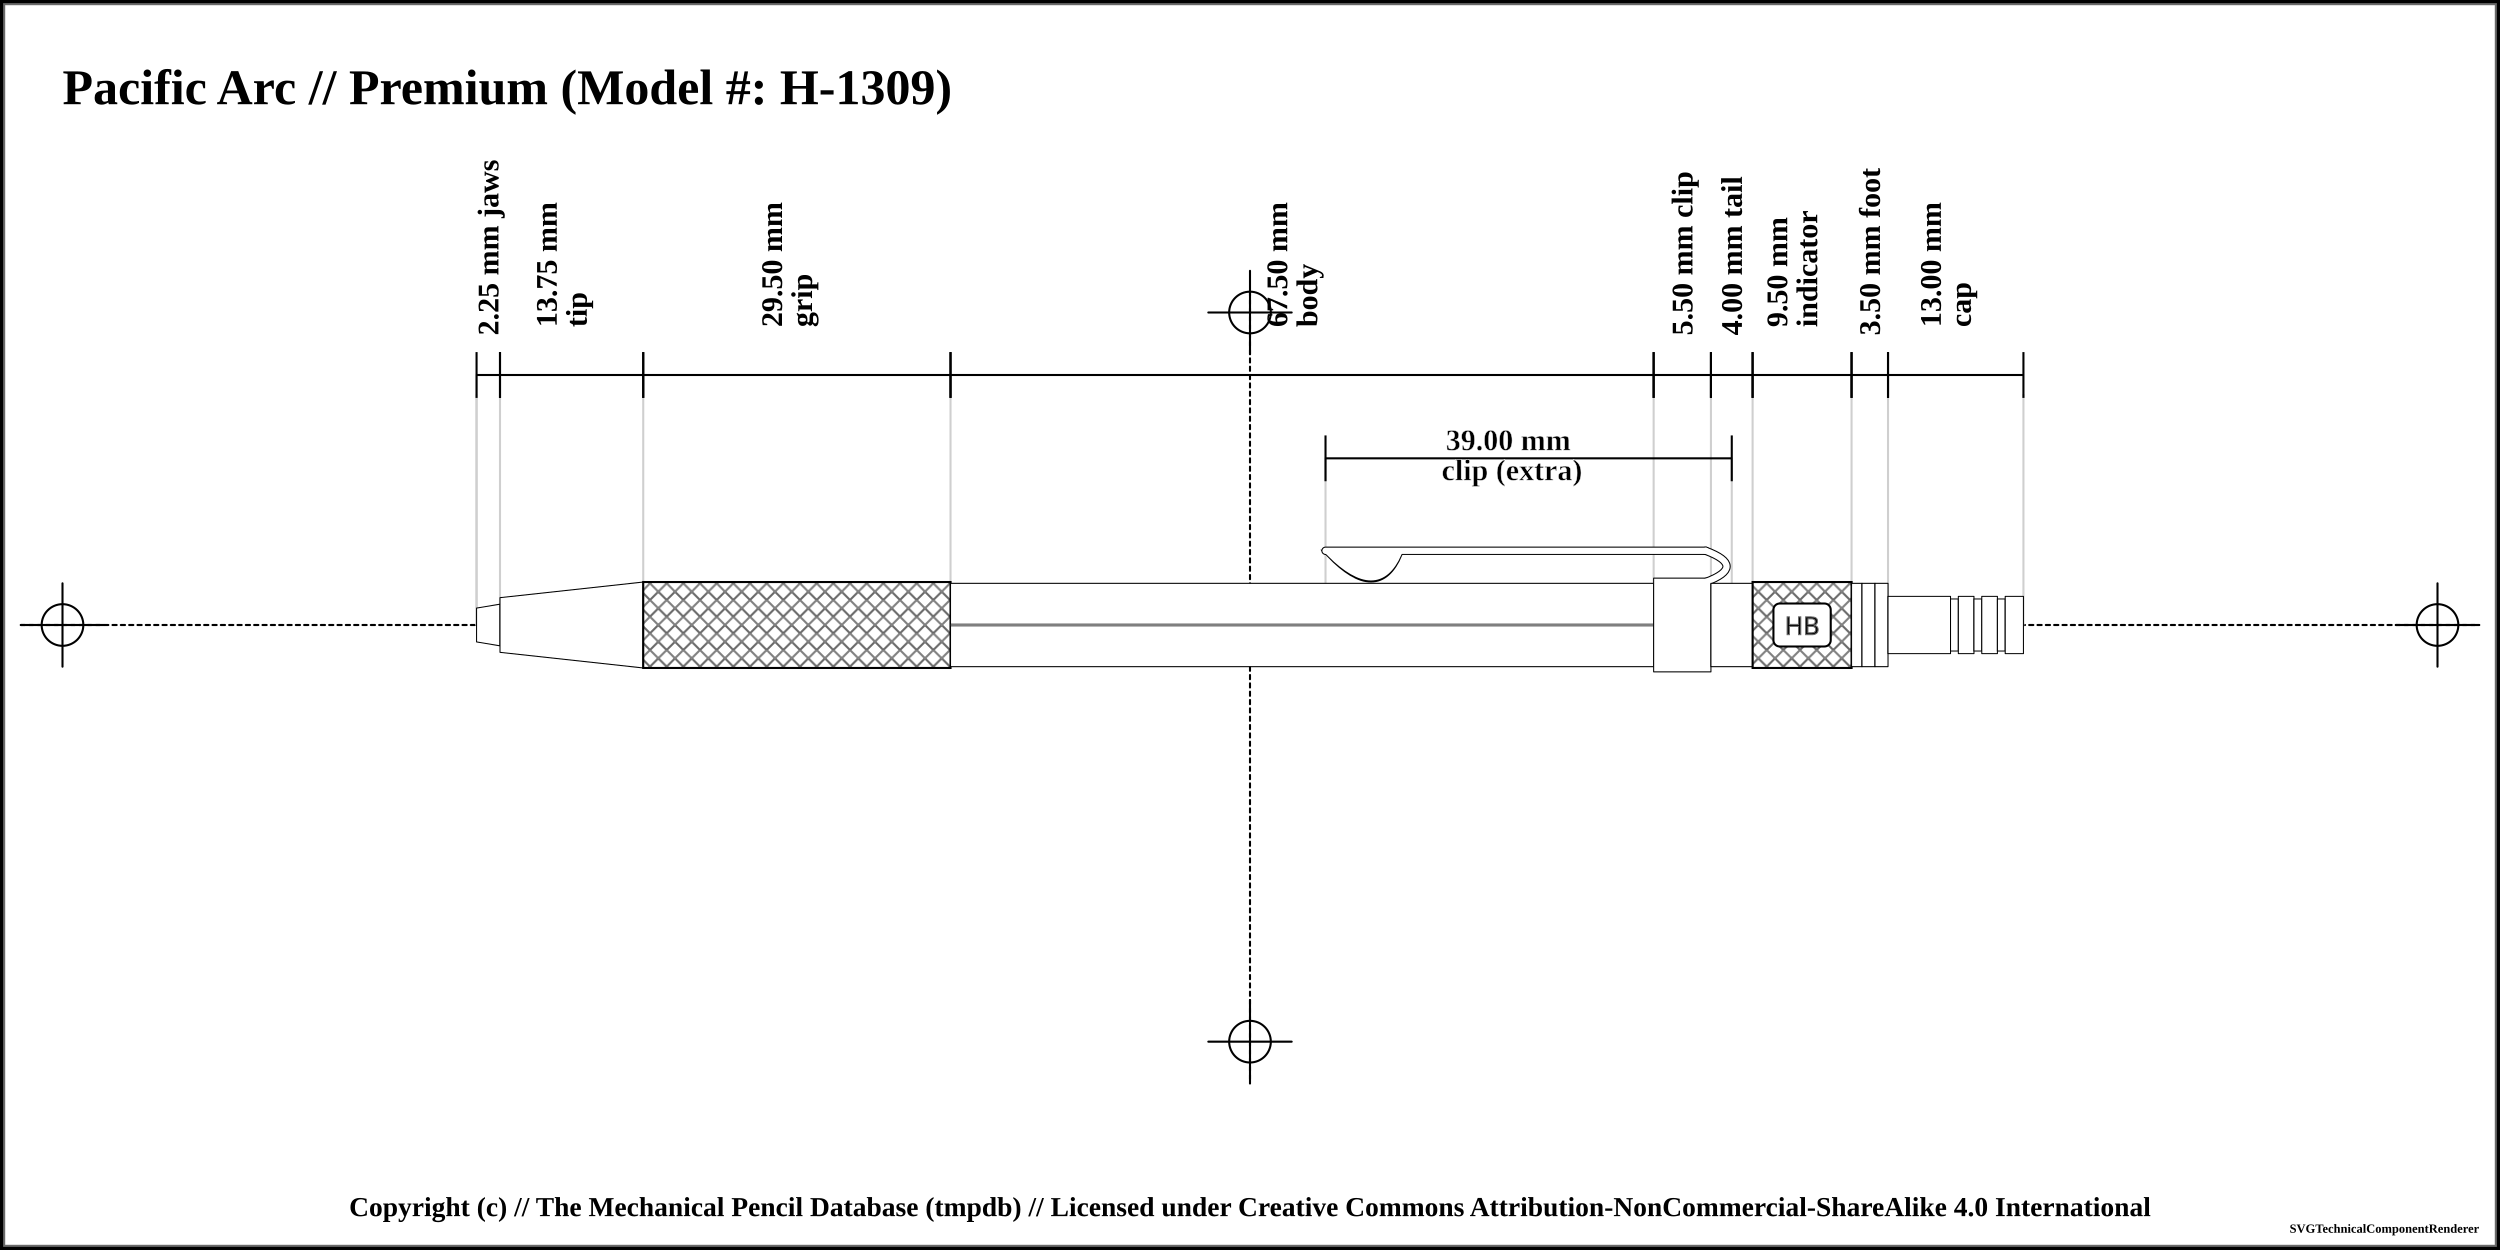
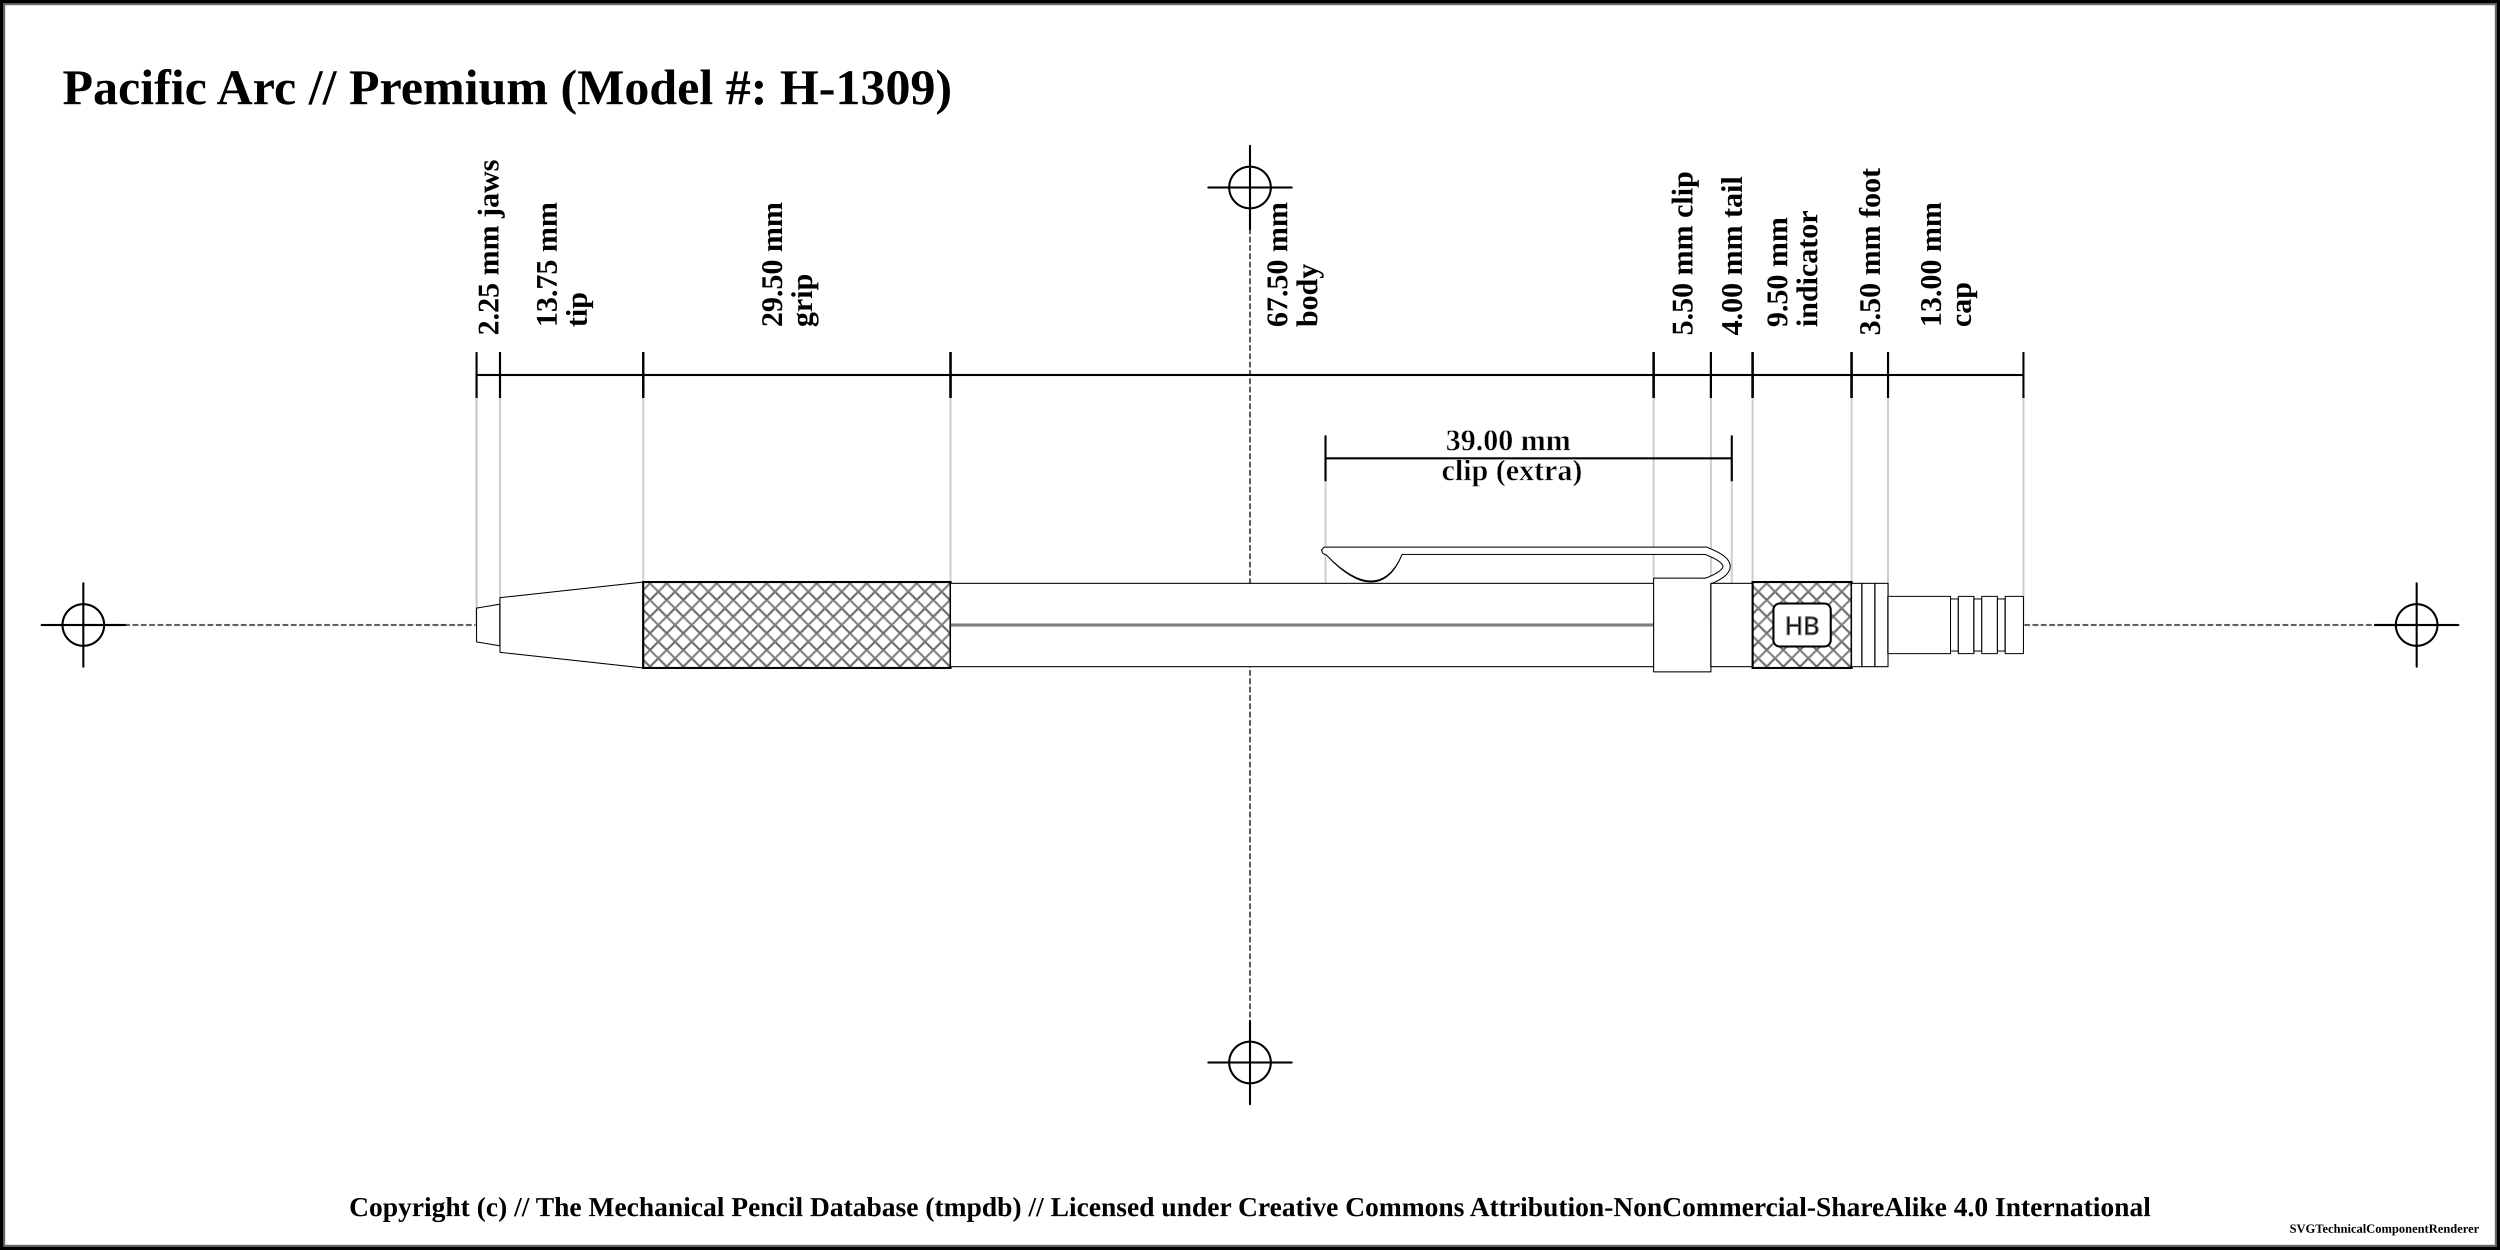
<svg xmlns="http://www.w3.org/2000/svg" width="1200" height="600">
  <pattern id="diagonalHatch" patternUnits="userSpaceOnUse" width="8" height="8">
    <path stroke="dimgray" stroke-linecap="round" stroke-width="1" d="M 4,4 L 8,8" />
    <path stroke="dimgray" stroke-linecap="round" stroke-width="1" d="M 4,4 L 0,8" />
    <path stroke="gray" stroke-linecap="round" stroke-width="1" d="M 4,4 L 8,0" />
    <path stroke="gray" stroke-linecap="round" stroke-width="1" d="M 4,4 L 0,0" />
  </pattern>
  <pattern id="ridged" patternUnits="userSpaceOnUse" width="3" height="3">
    <path stroke="dimgray" stroke-linecap="round" stroke-width="1" d="M 0,0 L 0,3" />
  </pattern>
  <pattern id="lined" patternUnits="userSpaceOnUse" width="3" height="3">
    <path stroke="dimgray" stroke-linecap="round" stroke-width="1" d="M 0,0 L 3,0" />
  </pattern>
  <pattern id="spring" patternUnits="userSpaceOnUse" width="8" height="100">
    <path stroke="dimgray" stroke-linecap="round" stroke-width="2" d="M 0,0 L 8,100" />
    <path stroke="white" stroke-linecap="round" stroke-width="1" d="M 0,0 L 8,100" />
  </pattern>
  <rect x="0" y="0" width="1200" height="600" fill="white" stroke="black" stroke-width="4" />
  <rect x="2" y="2" width="1196" height="596" fill="white" stroke="dimgray" stroke-width="1" />
  <g transform="rotate(0 0 0)">
-     <line x1="10" y1="300" x2="1190" y2="300" stroke-linecap="round" stroke="#000000" stroke-dasharray="2" stroke-width="1" />
-     <line x1="10" y1="300" x2="50" y2="300" stroke-linecap="round" stroke="#000000" stroke-width="1" />
-     <line x1="30" y1="280" x2="30" y2="320" stroke="#000000" stroke-linecap="round" stroke-width="1" />
-     <circle r="10" cx="30" cy="300" fill="white" fill-opacity="0" stroke="#000000" stroke-width="1" />
-     <line x1="1150" y1="300" x2="1190" y2="300" stroke-linecap="round" stroke="#000000" stroke-width="1" />
-     <line x1="1170" y1="280" x2="1170" y2="320" stroke="#000000" stroke-linecap="round" stroke-width="1" />
-     <circle r="10" cx="1170" cy="300" fill="white" fill-opacity="0" stroke="#000000" stroke-width="1" />
-     <line x1="600" y1="140" x2="600" y2="520" stroke="#000000" stroke-linecap="round" stroke-dasharray="2" stroke-width="1" />
-     <line x1="580" y1="150" x2="620" y2="150" stroke-linecap="round" stroke="#000000" stroke-width="1" />
-     <line x1="600" y1="130" x2="600" y2="170" stroke="#000000" stroke-linecap="round" stroke-width="1" />
-     <circle r="10" cx="600" cy="150" fill="white" fill-opacity="0" stroke="#000000" stroke-width="1" />
-     <line x1="580" y1="500" x2="620" y2="500" stroke-linecap="round" stroke="#000000" stroke-width="1" />
-     <line x1="600" y1="480" x2="600" y2="520" stroke="#000000" stroke-linecap="round" stroke-width="1" />
-     <circle r="10" cx="600" cy="500" fill="white" fill-opacity="0" stroke="#000000" stroke-width="1" />
+     <line x1="40" y1="300" x2="1160" y2="300" stroke-linecap="round" stroke="#5f5f5f" stroke-dasharray="2" stroke-width="1" />
+     <line x1="20" y1="300" x2="60" y2="300" stroke-linecap="round" stroke="#000000" stroke-width="1" />
+     <line x1="40" y1="280" x2="40" y2="320" stroke="#000000" stroke-linecap="round" stroke-width="1" />
+     <circle r="10" cx="40" cy="300" fill="white" fill-opacity="0" stroke="#000000" stroke-width="1" />
+     <line x1="1140" y1="300" x2="1180" y2="300" stroke-linecap="round" stroke="#000000" stroke-width="1" />
+     <line x1="1160" y1="280" x2="1160" y2="320" stroke="#000000" stroke-linecap="round" stroke-width="1" />
+     <circle r="10" cx="1160" cy="300" fill="white" fill-opacity="0" stroke="#000000" stroke-width="1" />
+     <line x1="600" y1="90" x2="600" y2="510" stroke="#5f5f5f" stroke-linecap="round" stroke-dasharray="2" stroke-width="1" />
+     <line x1="580" y1="90" x2="620" y2="90" stroke-linecap="round" stroke="#000000" stroke-width="1" />
+     <line x1="600" y1="70" x2="600" y2="110" stroke="#000000" stroke-linecap="round" stroke-width="1" />
+     <circle r="10" cx="600" cy="90" fill="white" fill-opacity="0" stroke="#000000" stroke-width="1" />
+     <line x1="580" y1="510" x2="620" y2="510" stroke-linecap="round" stroke="#000000" stroke-width="1" />
+     <line x1="600" y1="490" x2="600" y2="530" stroke="#000000" stroke-linecap="round" stroke-width="1" />
+     <circle r="10" cx="600" cy="510" fill="white" fill-opacity="0" stroke="#000000" stroke-width="1" />
    <text x="30" y="50" font-size="2.0em" font-weight="bold"> Pacific Arc // Premium (Model #: H-1309)</text>
    <line x1="228.75" y1="189.5" x2="228.75" y2="300" stroke="#cfcfcf" stroke-linecap="round" stroke-width="1" />
    <line x1="228.75" y1="180" x2="228.75" y2="300" stroke="#cfcfcf" stroke-linecap="round" stroke-width="1" />
    <line x1="240" y1="180" x2="240" y2="300" stroke="#cfcfcf" stroke-linecap="round" stroke-width="1" />
    <line x1="308.75" y1="180" x2="308.75" y2="300" stroke="#cfcfcf" stroke-linecap="round" stroke-width="1" />
    <line x1="456.25" y1="180" x2="456.25" y2="300" stroke="#cfcfcf" stroke-linecap="round" stroke-width="1" />
    <line x1="793.75" y1="180" x2="793.75" y2="300" stroke="#cfcfcf" stroke-linecap="round" stroke-width="1" />
    <line x1="636.25" y1="220" x2="636.25" y2="300" stroke="#cfcfcf" stroke-linecap="round" stroke-width="1" />
    <line x1="831.25" y1="220" x2="831.25" y2="300" stroke="#cfcfcf" stroke-linecap="round" stroke-width="1" />
    <line x1="821.25" y1="180" x2="821.25" y2="300" stroke="#cfcfcf" stroke-linecap="round" stroke-width="1" />
    <line x1="841.25" y1="180" x2="841.25" y2="300" stroke="#cfcfcf" stroke-linecap="round" stroke-width="1" />
    <line x1="888.75" y1="180" x2="888.75" y2="300" stroke="#cfcfcf" stroke-linecap="round" stroke-width="1" />
    <line x1="906.25" y1="180" x2="906.25" y2="300" stroke="#cfcfcf" stroke-linecap="round" stroke-width="1" />
    <line x1="971.25" y1="189.5" x2="971.25" y2="300" stroke="#cfcfcf" stroke-linecap="round" stroke-width="1" />
    <line x1="228.75" y1="169" x2="228.75" y2="191" stroke="black" stroke-width="1" />
    <line x1="228.75" y1="180" x2="240" y2="180" stroke="black" stroke-width="1" />
    <line x1="240" y1="169" x2="240" y2="191" stroke="black" stroke-width="1" />
    <text x="234.375" y="161" font-size="1.2em" transform="rotate(-90, 234.375, 161)" font-weight="bold" text-anchor="start" dominant-baseline="central" fill="black">
      <tspan x="234.375" dy="0">2.25 mm jaws</tspan>
    </text>
    <line x1="240" y1="169" x2="240" y2="191" stroke="black" stroke-width="1" />
    <line x1="240" y1="180" x2="308.75" y2="180" stroke="black" stroke-width="1" />
    <line x1="308.75" y1="169" x2="308.75" y2="191" stroke="black" stroke-width="1" />
    <text x="274.375" y="161" font-size="1.2em" transform="rotate(-90, 262.375, 161)" font-weight="bold" text-anchor="start" dominant-baseline="central" fill="black">
      <tspan x="266.375" dy="0">13.75 mm</tspan>
      <tspan x="266.375" dy="1em">tip</tspan>
    </text>
    <line x1="308.75" y1="169" x2="308.75" y2="191" stroke="black" stroke-width="1" />
    <line x1="308.75" y1="180" x2="456.25" y2="180" stroke="black" stroke-width="1" />
    <line x1="456.25" y1="169" x2="456.25" y2="191" stroke="black" stroke-width="1" />
    <text x="382.5" y="161" font-size="1.2em" transform="rotate(-90, 370.5, 161)" font-weight="bold" text-anchor="start" dominant-baseline="central" fill="black">
      <tspan x="374.5" dy="0">29.50 mm</tspan>
      <tspan x="374.5" dy="1em">grip</tspan>
    </text>
    <line x1="456.25" y1="169" x2="456.25" y2="191" stroke="black" stroke-width="1" />
    <line x1="456.25" y1="180" x2="793.75" y2="180" stroke="black" stroke-width="1" />
    <line x1="793.75" y1="169" x2="793.75" y2="191" stroke="black" stroke-width="1" />
    <text x="625" y="161" font-size="1.2em" transform="rotate(-90, 613, 161)" font-weight="bold" text-anchor="start" dominant-baseline="central" fill="black">
      <tspan x="617" dy="0">67.50 mm</tspan>
      <tspan x="617" dy="1em">body</tspan>
    </text>
    <line x1="793.75" y1="169" x2="793.75" y2="191" stroke="black" stroke-width="1" />
    <line x1="793.75" y1="180" x2="821.25" y2="180" stroke="black" stroke-width="1" />
    <line x1="821.25" y1="169" x2="821.25" y2="191" stroke="black" stroke-width="1" />
    <text x="807.5" y="161" font-size="1.2em" transform="rotate(-90, 807.5, 161)" font-weight="bold" text-anchor="start" dominant-baseline="central" fill="black">
      <tspan x="807.5" dy="0">5.50 mm clip</tspan>
    </text>
    <line x1="636.25" y1="209" x2="636.25" y2="231" stroke="black" stroke-width="1" />
    <line x1="636.25" y1="220" x2="831.25" y2="220" stroke="black" stroke-width="1" />
    <line x1="831.25" y1="209" x2="831.25" y2="231" stroke="black" stroke-width="1" />
    <text x="733.75" y="212" font-weight="bold" font-size="1.2em" stroke="white" stroke-width="0.25" text-anchor="middle" dominant-baseline="middle" fill="black">
      <tspan x="725.75" dy="0">39.00 mm</tspan>
      <tspan x="725.75" dy="1em">clip (extra)</tspan>
    </text>
    <line x1="821.25" y1="169" x2="821.25" y2="191" stroke="black" stroke-width="1" />
    <line x1="821.25" y1="180" x2="841.25" y2="180" stroke="black" stroke-width="1" />
    <line x1="841.25" y1="169" x2="841.25" y2="191" stroke="black" stroke-width="1" />
    <text x="831.25" y="161" font-size="1.2em" transform="rotate(-90, 831.25, 161)" font-weight="bold" text-anchor="start" dominant-baseline="central" fill="black">
      <tspan x="831.25" dy="0">4.00 mm tail</tspan>
    </text>
    <line x1="841.25" y1="169" x2="841.25" y2="191" stroke="black" stroke-width="1" />
    <line x1="841.25" y1="180" x2="888.75" y2="180" stroke="black" stroke-width="1" />
    <line x1="888.75" y1="169" x2="888.75" y2="191" stroke="black" stroke-width="1" />
    <text x="865" y="161" font-size="1.2em" transform="rotate(-90, 853, 161)" font-weight="bold" text-anchor="start" dominant-baseline="central" fill="black">
      <tspan x="857" dy="0">9.50 mm</tspan>
      <tspan x="857" dy="1em">indicator</tspan>
    </text>
    <line x1="888.75" y1="169" x2="888.75" y2="191" stroke="black" stroke-width="1" />
    <line x1="888.75" y1="180" x2="906.25" y2="180" stroke="black" stroke-width="1" />
    <line x1="906.25" y1="169" x2="906.25" y2="191" stroke="black" stroke-width="1" />
    <text x="897.5" y="161" font-size="1.2em" transform="rotate(-90, 897.5, 161)" font-weight="bold" text-anchor="start" dominant-baseline="central" fill="black">
      <tspan x="897.5" dy="0">3.50 mm foot</tspan>
    </text>
    <line x1="906.25" y1="169" x2="906.25" y2="191" stroke="black" stroke-width="1" />
    <line x1="906.25" y1="180" x2="971.25" y2="180" stroke="black" stroke-width="1" />
    <line x1="971.25" y1="169" x2="971.25" y2="191" stroke="black" stroke-width="1" />
    <text x="938.75" y="161" font-size="1.2em" transform="rotate(-90, 926.75, 161)" font-weight="bold" text-anchor="start" dominant-baseline="central" fill="black">
      <tspan x="930.75" dy="0">13.00 mm</tspan>
      <tspan x="930.75" dy="1em">cap</tspan>
    </text>
    <path d="M228.75 291.875 L240 290 L240 310 L228.75 308.125 Z" stroke-width="0.5" stroke="black" stroke-linejoin="round" fill="white" fill-opacity="1" />
    <path d="M240 286.875 L308.75 279.375 L308.75 320.625 L240 313.125 Z" stroke-width="0.5" stroke="black" stroke-linejoin="round" fill="white" fill-opacity="1" />
    <path d="M308.75 279.375 L456.25 279.375 L456.25 320.625 L308.75 320.625 Z" stroke-width="0.5" stroke="black" stroke-linejoin="round" fill="white" fill-opacity="1" />
    <path d="M308.75 279.375 L456.25 279.375 L456.25 320.625 L308.75 320.625 Z" stroke-width="1.0" stroke="black" fill="url(#diagonalHatch)" />
    <path d="M456.25 280 L793.75 280 L793.75 320 L456.25 320 Z" stroke-width="0.5" stroke="black" stroke-linejoin="round" fill="white" fill-opacity="1" />
    <line x1="456.25" y1="300" x2="793.75" y2="300" stroke-width="1.5" stroke="black" fill="none" stroke-opacity="0.5" />
    <line x1="456.25" y1="300" x2="793.75" y2="300" stroke-width="0.5" stroke="gray" fill="none" stroke-opacity="0.5" />
    <path d="M638.5 265.875 Q661.25 289.375 671.25 265.875 Z" stroke-width="4" stroke="black" fill="dimgray" stroke-linecap="round" />
    <line x1="636.25" y1="264.375" x2="818.75" y2="264.375" stroke-width="4" stroke="black" fill="dimgray" stroke-linecap="round" />
    <path d="M818.75 264.375 Q838.75 271.875 818.75 279.375" stroke-width="4" stroke="black" fill="none" stroke-linecap="round" />
    <path d="M793.75 277.5 L821.25 277.5 L821.25 322.5 L793.75 322.5 Z" stroke-width="0.5" stroke="black" stroke-linejoin="round" fill="white" fill-opacity="1" />
    <path d="M638.5 265.875 Q661.25 288.375 671.25 265.875 Z" stroke-width="3" stroke="white" fill="white" stroke-linecap="round" />
    <line x1="636.25" y1="264.375" x2="818.75" y2="264.375" stroke-width="3" stroke="white" fill="white" stroke-linecap="round" />
    <path d="M818.75 264.375 Q838.75 271.875 818.75 279.375" stroke-width="3" stroke="white" fill="none" stroke-linecap="round" />
    <path d="M821.25 280 L841.25 280 L841.25 320 L821.25 320 Z" stroke-width="0.5" stroke="black" stroke-linejoin="round" fill="white" fill-opacity="1" />
    <path d="M841.25 279.375 L888.75 279.375 L888.75 320.625 L841.25 320.625 Z" stroke-width="0.5" stroke="black" stroke-linejoin="round" fill="white" fill-opacity="1" />
    <path d="M841.25 279.375 L888.75 279.375 L888.75 320.625 L841.25 320.625 Z" stroke-width="1.0" stroke="black" fill="url(#diagonalHatch)" />
    <rect x="851.25" y="289.688" width="27.5" height="20.625" rx="3" ry="3" stroke-width="1" stroke="black" fill="white" />
    <text x="865" y="300" text-anchor="middle" dominant-baseline="central">
      <tspan stroke="dimgray" stroke-width="0.5" font-family="sans-serif" fill="black" textLength="{this.width * 5 - 24}"> HB</tspan>
    </text>
    <path d="M888.75 280 L893.75 280 L893.75 320 L888.75 320 Z" stroke-width="0.5" stroke="black" stroke-linejoin="round" fill="white" fill-opacity="1" />
    <path d="M893.75 280 L900 280 L900 320 L893.75 320 Z" stroke-width="0.5" stroke="black" stroke-linejoin="round" fill="white" fill-opacity="1" />
    <path d="M900 280 L906.25 280 L906.25 320 L900 320 Z" stroke-width="0.5" stroke="black" stroke-linejoin="round" fill="white" fill-opacity="1" />
    <path d="M906.25 286.25 L936.25 286.25 L936.25 313.75 L906.25 313.75 Z" stroke-width="0.5" stroke="black" stroke-linejoin="round" fill="white" fill-opacity="1" />
    <path d="M936.25 287.5 L940 287.5 L940 312.5 L936.25 312.5 Z" stroke-width="0.5" stroke="black" stroke-linejoin="round" fill="white" fill-opacity="1" />
    <path d="M940 286.25 L947.5 286.25 L947.5 313.75 L940 313.75 Z" stroke-width="0.5" stroke="black" stroke-linejoin="round" fill="white" fill-opacity="1" />
    <path d="M947.5 287.5 L951.25 287.5 L951.25 312.5 L947.5 312.5 Z" stroke-width="0.5" stroke="black" stroke-linejoin="round" fill="white" fill-opacity="1" />
    <path d="M951.25 286.25 L958.75 286.25 L958.75 313.75 L951.25 313.75 Z" stroke-width="0.5" stroke="black" stroke-linejoin="round" fill="white" fill-opacity="1" />
    <path d="M958.75 287.5 L962.5 287.5 L962.5 312.5 L958.75 312.5 Z" stroke-width="0.5" stroke="black" stroke-linejoin="round" fill="white" fill-opacity="1" />
    <path d="M962.5 286.25 L971.25 286.25 L971.25 313.75 L962.5 313.75 Z" stroke-width="0.5" stroke="black" stroke-linejoin="round" fill="white" fill-opacity="1" />
  </g>
  <text x="50%" y="580" font-size="1.1em" font-weight="bold" text-anchor="middle" dominant-baseline="middle">Copyright (c) // The Mechanical Pencil Database (tmpdb) // Licensed under Creative Commons Attribution-NonCommercial-ShareAlike 4.0 International</text>
  <text x="1190" y="590" font-size="0.5em" font-weight="bold" text-anchor="end" dominant-baseline="middle">SVGTechnicalComponentRenderer</text>
</svg>
